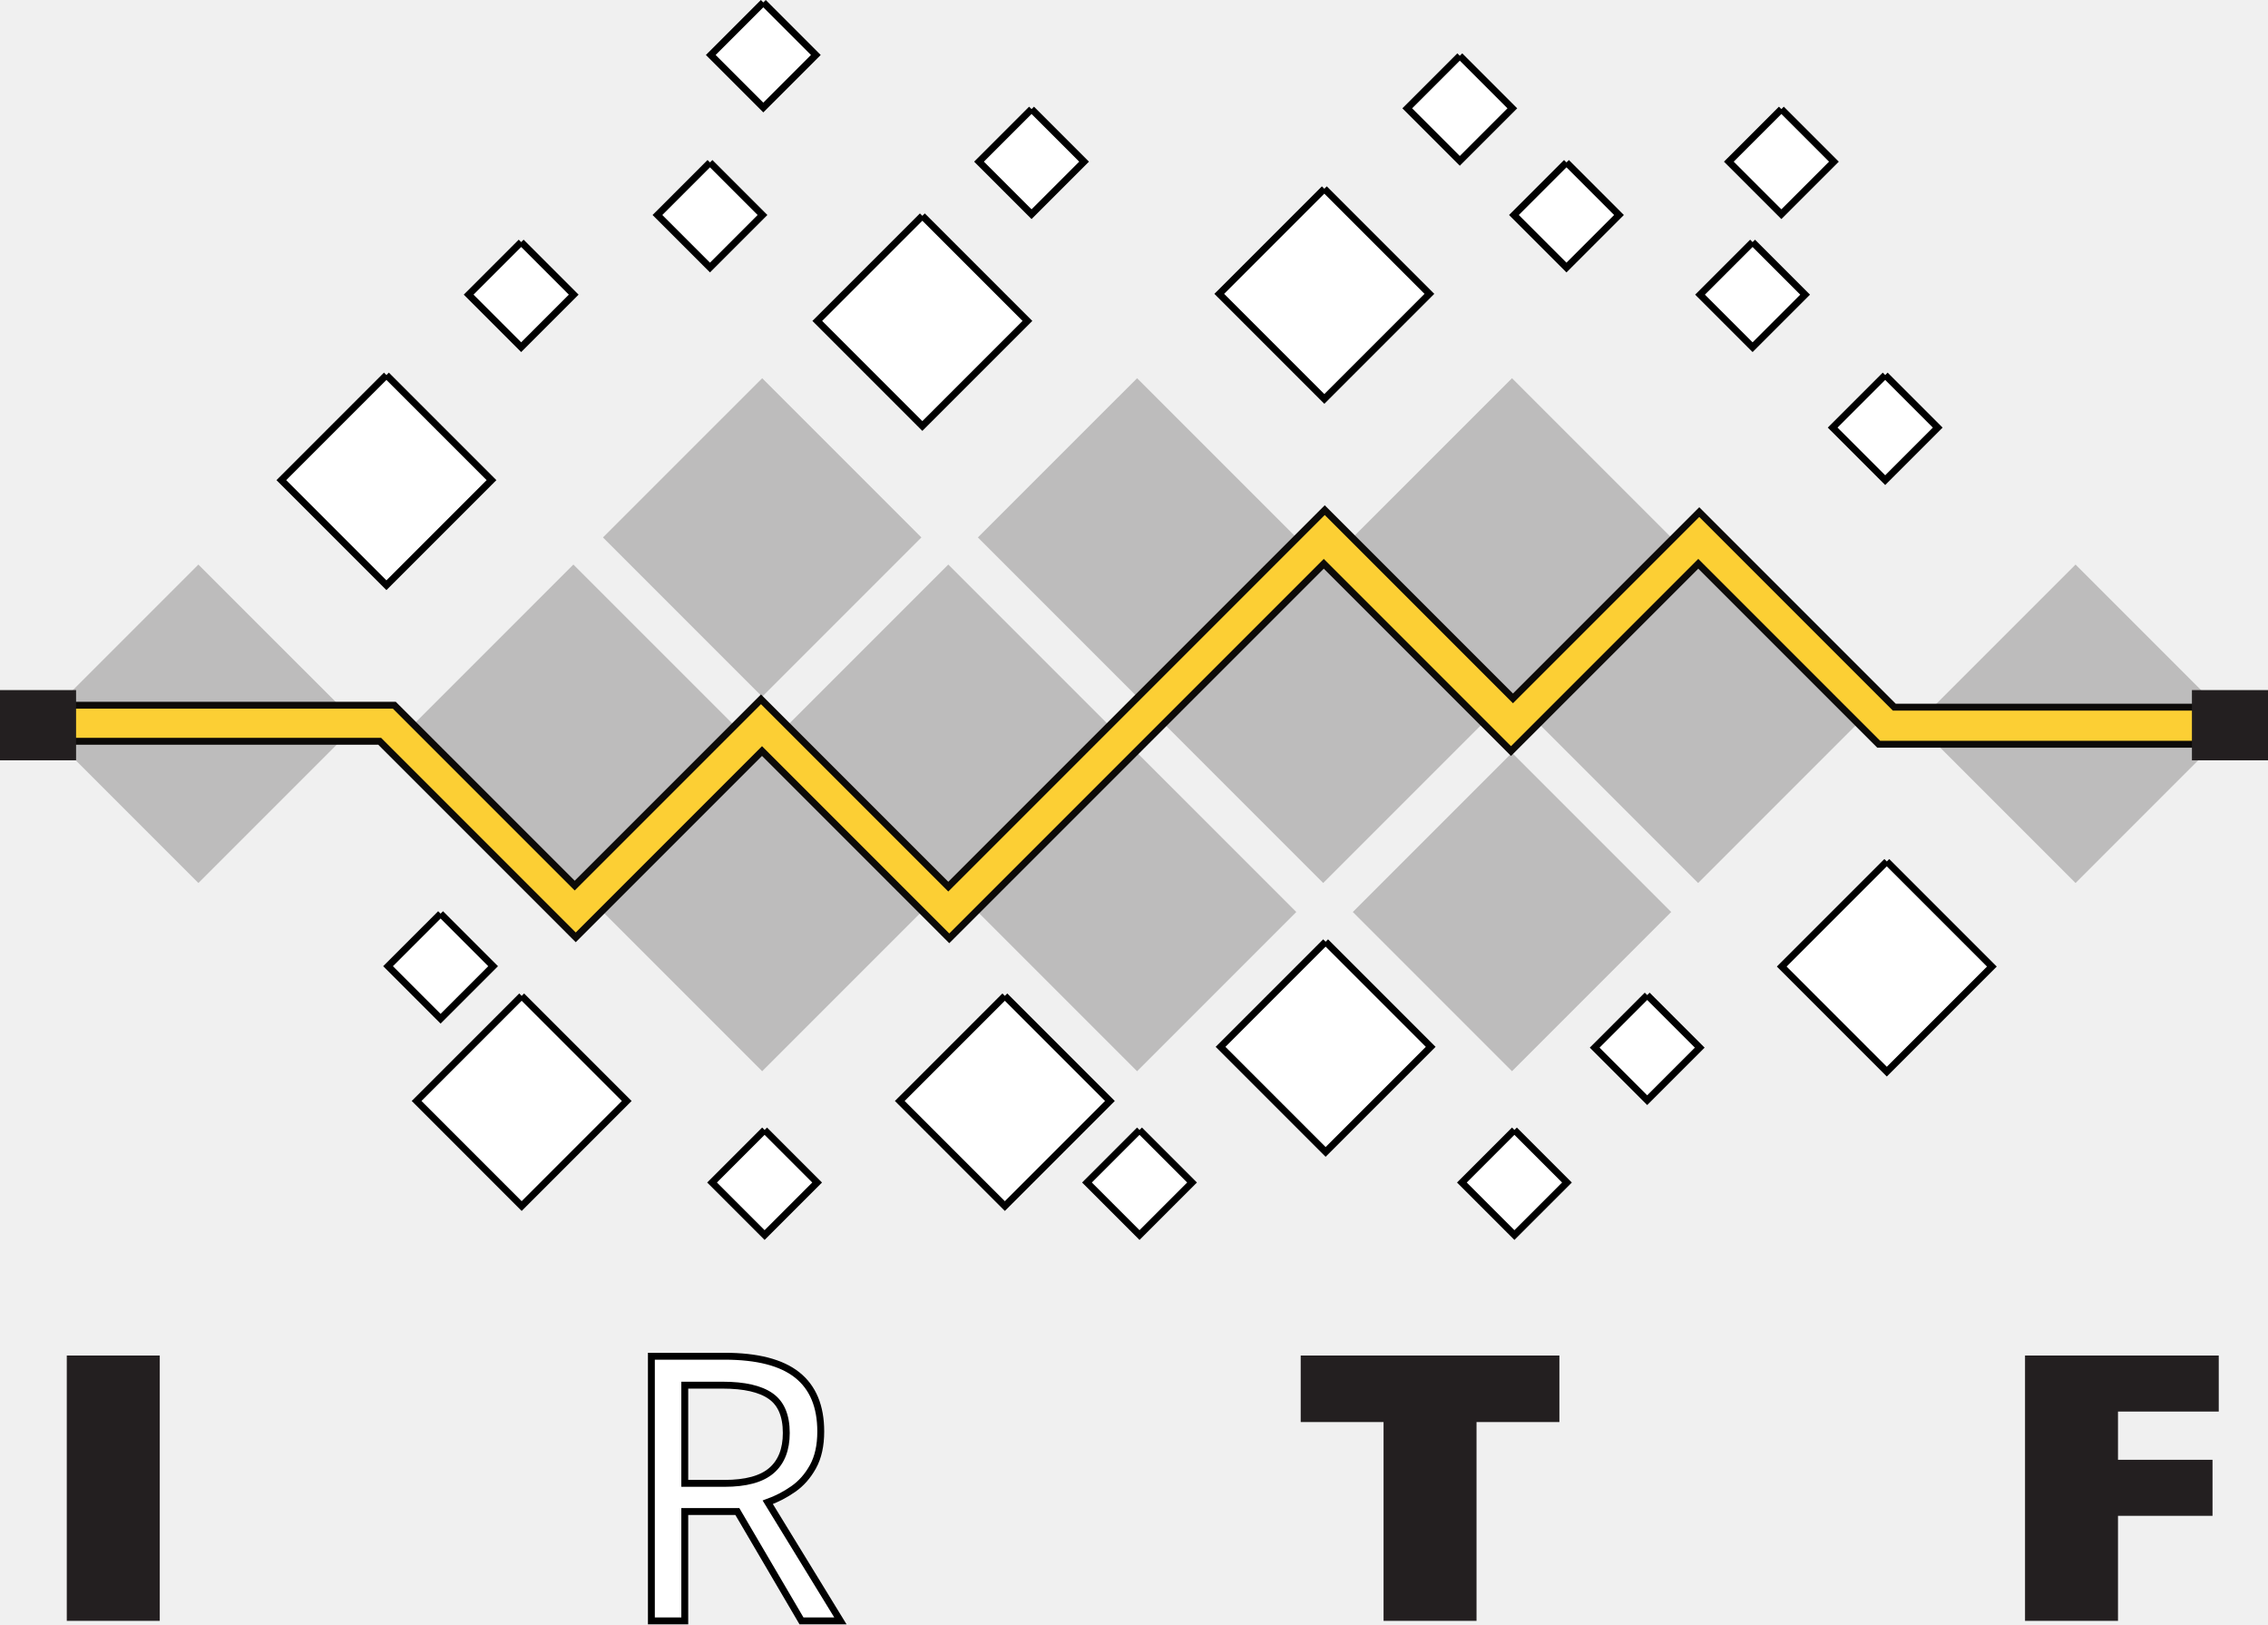
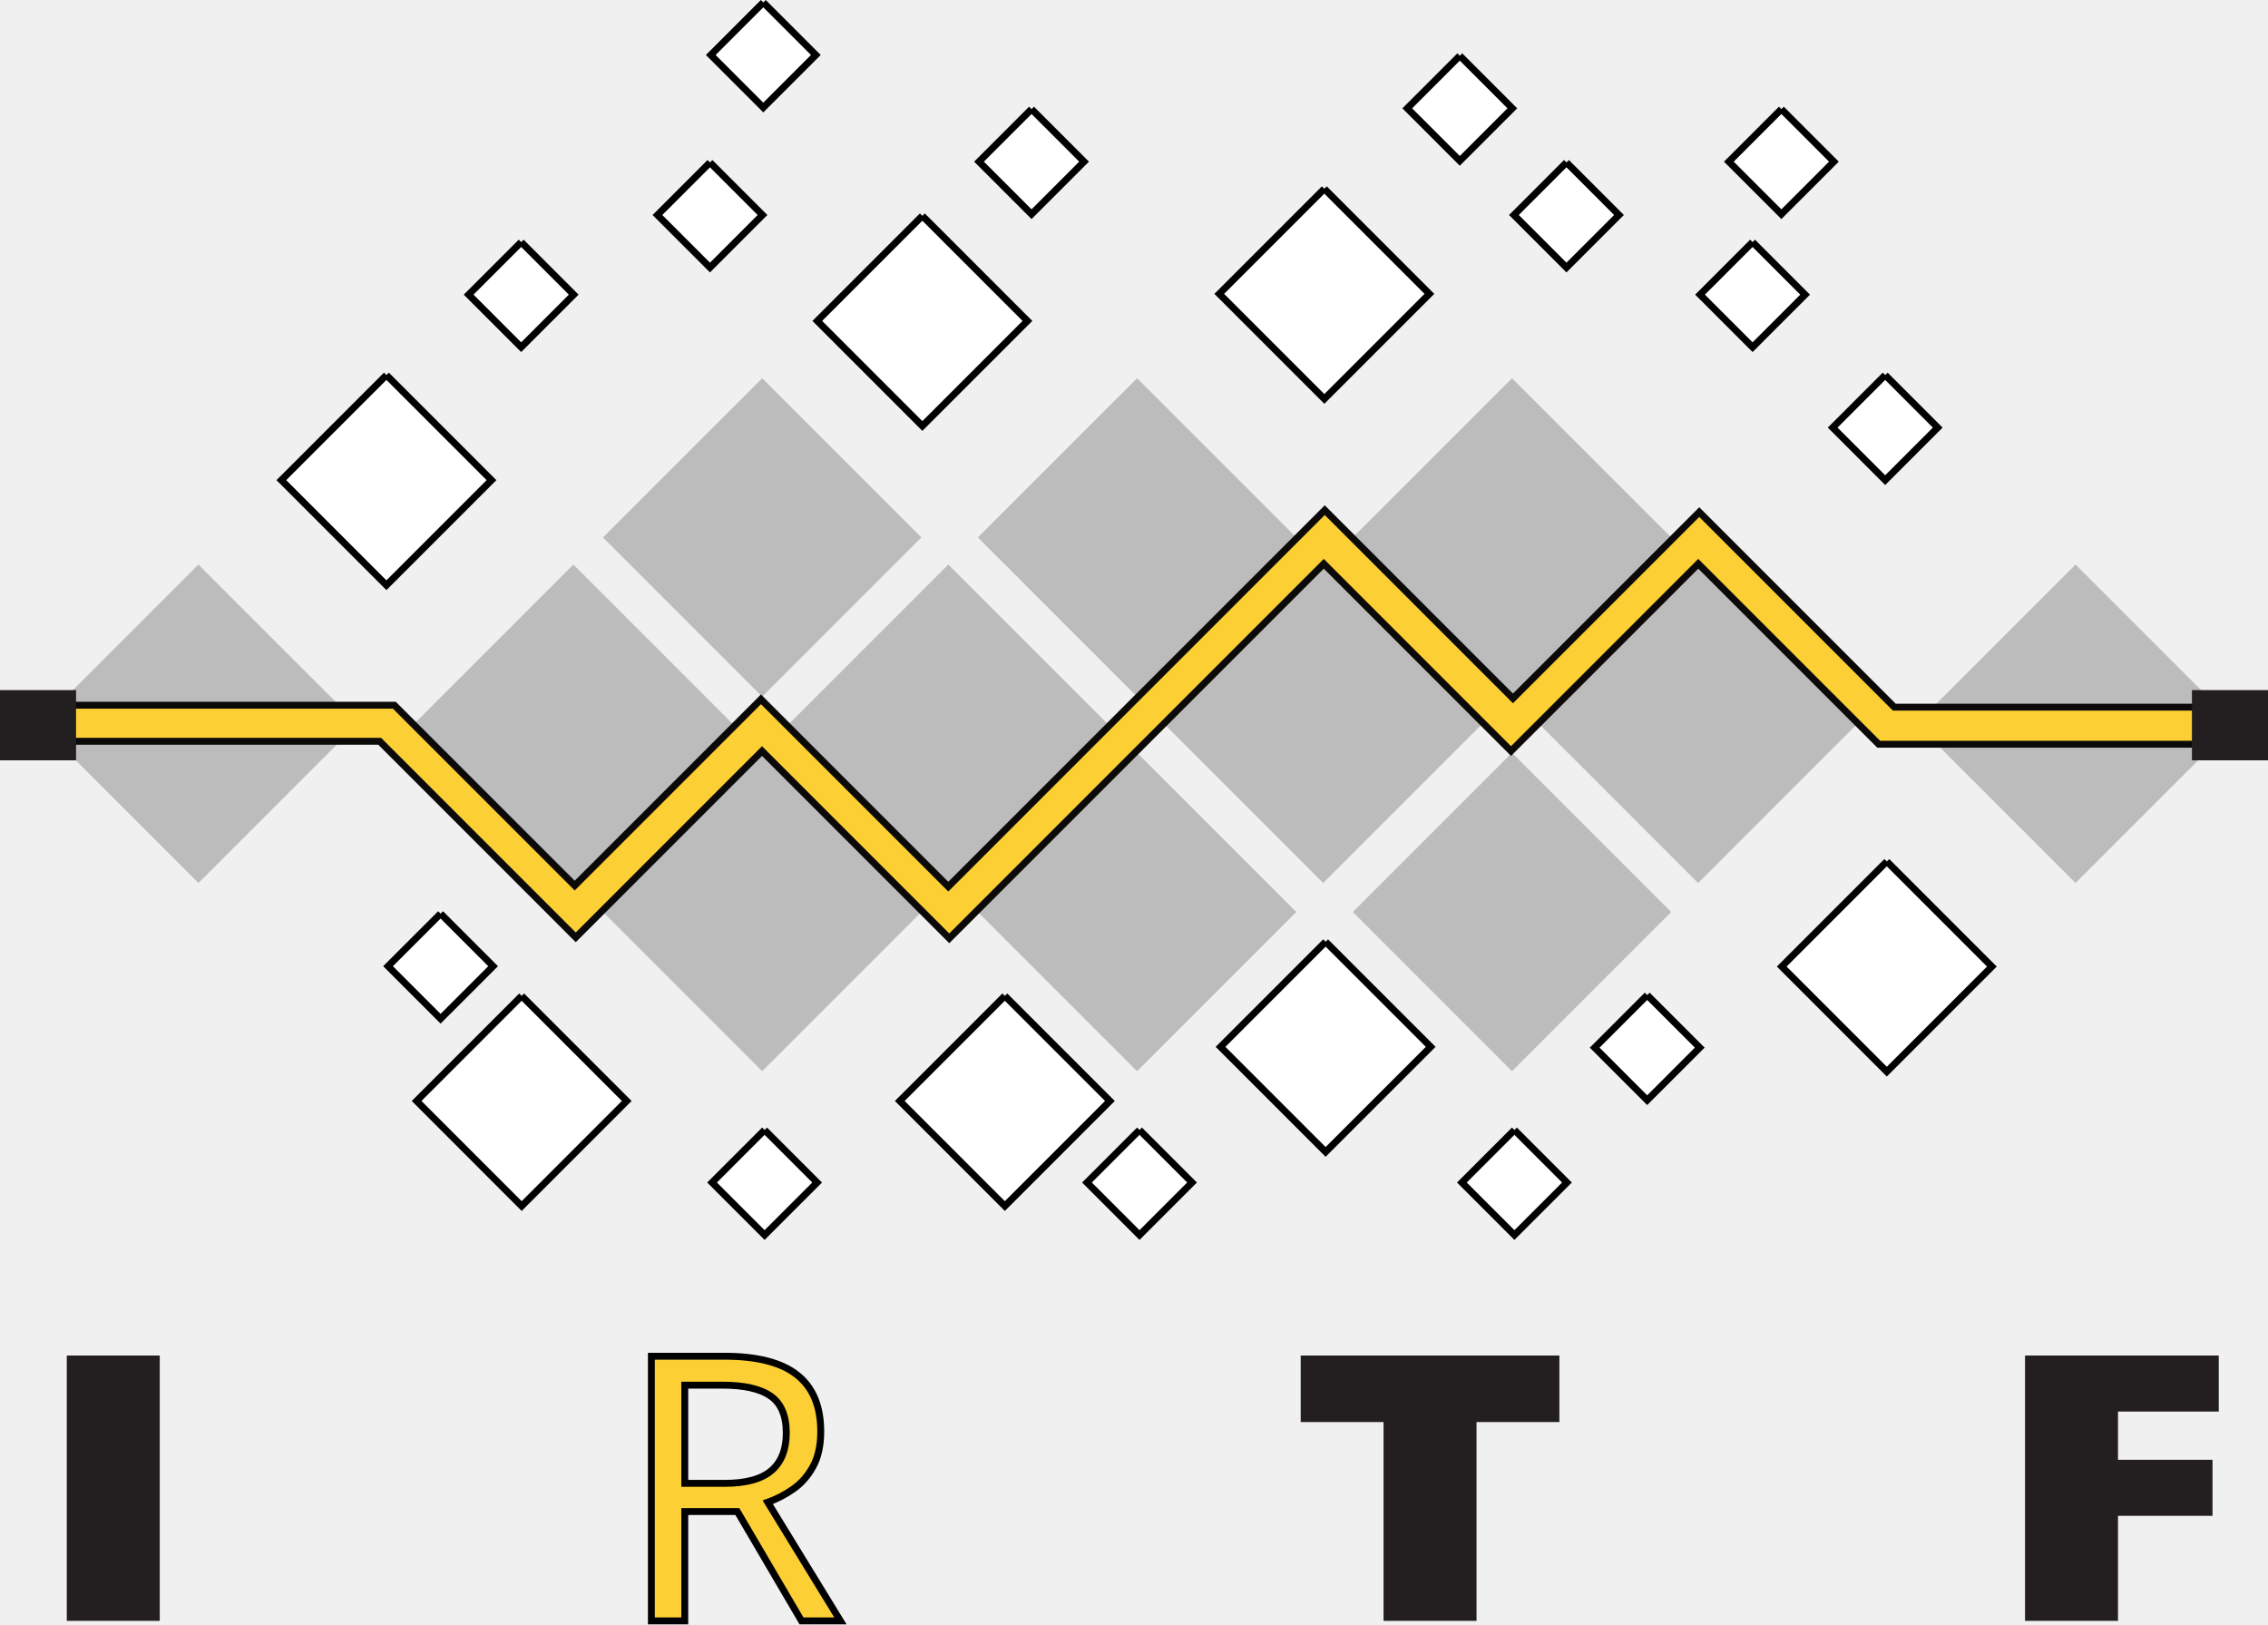
<svg xmlns="http://www.w3.org/2000/svg" width="627.284" height="449.197" style="display:inline" version="1.1" id="svg303">
  <defs id="defs307" />
  <g style="display:inline" id="g301" transform="translate(-79.997,-54.8684)">
-     <text xml:space="preserve" style="font-style:normal;font-variant:normal;font-weight:400;font-stretch:normal;line-height:0%;font-family:'Arial Black';-inkscape-font-specification:'Arial Black,';text-align:start;letter-spacing:0;word-spacing:0;writing-mode:lr-tb;text-anchor:start;fill:#ffffff;fill-opacity:1;stroke:#000000;stroke-width:1.908;stroke-miterlimit:4;stroke-dasharray:none;stroke-opacity:1" x="250.217" y="565.473" transform="translate(0,-62.362)" id="text289">
-       <tspan x="250.217" y="565.473" style="font-size:102.5px;line-height:1.25" id="tspan287">R</tspan>
+     <text xml:space="preserve" style="font-style:normal;font-variant:normal;font-weight:400;font-stretch:normal;line-height:0%;font-family:'Arial Black';-inkscape-font-specification:'Arial Black,';text-align:start;letter-spacing:0;word-spacing:0;writing-mode:lr-tb;text-anchor:start;fill:#fccf34;fill-opacity:1;stroke:#000000;stroke-width:1.908;stroke-miterlimit:4;stroke-dasharray:none;stroke-opacity:1" x="250.217" y="565.473" transform="translate(0,-62.362)" id="text289">
+       <tspan x="250.217" y="565.473" style="font-size:102.5px;line-height:1.25;fill:#fccf34;fill-opacity:1" id="tspan287">R</tspan>
    </text>
    <path style="fill:#bdbcbc;fill-opacity:1;fill-rule:nonzero;stroke:none" d="m 134.869,273.355 -44.033,44.031 44.033,44.034 44.032,-44.034 -44.032,-44.03 m 519.185,-10e-4 -44.032,44.031 44.032,44.034 44.031,-44.034 -44.03,-44.03 m -311.778,-10e-4 -44.032,44.031 44.032,44.034 44.032,-44.034 -44.032,-44.03 m 103.693,-10e-4 -44.032,44.031 44.032,44.034 44.032,-44.034 -44.032,-44.03 m 103.693,-10e-4 -44.032,44.031 44.032,44.034 44.033,-44.034 -44.033,-44.03 M 290.8,325.407 246.768,369.439 290.8,413.471 334.832,369.439 290.8,325.407 m -52.217,-52.052 -44.033,44.031 44.033,44.034 44.033,-44.034 -44.033,-44.03 m 155.911,52.051 -44.032,44.032 44.032,44.032 44.032,-44.032 -44.032,-44.032 m 103.693,0 -44.032,44.032 44.032,44.032 44.032,-44.032 -44.032,-44.032 M 290.8,221.827 246.768,265.857 290.8,309.891 334.832,265.858 290.8,221.827 m 103.694,0 -44.032,44.03 44.032,44.034 44.032,-44.033 -44.032,-44.031 m 103.693,0 -44.032,44.03 44.032,44.034 44.032,-44.033 -44.032,-44.031" transform="translate(0,-62.362)" id="path291" />
    <path style="fill:#fccf34;fill-opacity:1;fill-rule:nonzero;stroke:none" d="m 98.431,312.254 h 90.633 l 49.886,49.886 51.52,-51.52 51.807,51.807 104.12,-104.12 52.06,52.059 51.52,-51.52 53.948,53.949 H 692.4 v 10.248 h -92.79 l -49.903,-49.901 -51.79,51.79 -51.79,-51.79 -103.58,103.581 -51.79,-51.792 -51.52,51.522 -54.22,-54.22 H 97.89 l 0.54,-9.98" transform="translate(0,-62.362)" id="path293" />
    <path style="fill:none;stroke:#0c0a08;stroke-width:1.908;stroke-linecap:butt;stroke-linejoin:miter;stroke-miterlimit:4;stroke-dasharray:none;stroke-opacity:1" d="m 98.431,312.254 h 90.633 l 49.886,49.886 51.52,-51.52 51.807,51.807 104.12,-104.12 52.06,52.059 51.52,-51.52 53.948,53.949 H 692.4 v 10.248 h -92.79 l -49.903,-49.901 -51.79,51.79 -51.79,-51.79 -103.58,103.581 -51.79,-51.792 -51.52,51.522 -54.22,-54.22 H 97.89 l 0.54,-9.98 z" transform="translate(0,-62.362)" id="path295" />
    <path style="fill:#231f20;fill-opacity:1;fill-rule:nonzero;stroke:none" d="m 79.997,327.492 h 21.04 v -19.421 h -21.04 z m 606.244,0 h 21.04 v -19.421 h -21.04 z M 98.468,565.473 h 25.715 V 492.095 H 98.468 Z m 341.277,-54.979 v -18.399 h 71.55 v 18.399 h -22.919 v 54.979 h -25.714 v -54.98 h -22.917 m 200.334,-18.398 h 53.58 v 15.494 h -27.867 v 13.34 h 26.145 v 15.495 h -26.145 v 29.049 H 640.08 v -73.378" transform="translate(0,-62.362)" id="path297" />
    <path style="display:inline;fill:#ffffff;fill-opacity:1;stroke:#000000;stroke-width:1.908;stroke-miterlimit:4;stroke-dasharray:none;stroke-opacity:1" d="m 446.283,169.434 -29.062,29.06 29.062,29.062 29.06,-29.062 -29.06,-29.06 m -111.179,7.485 -29.061,29.06 29.06,29.062 29.062,-29.062 -29.061,-29.06 m -148.231,44.032 -29.061,29.06 29.061,29.063 29.061,-29.062 -29.061,-29.06 m 37.408,171.686 -29.061,29.06 29.061,29.063 29.061,-29.062 -29.06,-29.06 m 222.358,-14.971 -29.061,29.06 29.06,29.062 29.062,-29.062 -29.061,-29.06 m 155.211,-22.201 -29.061,29.06 29.061,29.062 29.061,-29.062 -29.061,-29.06 m -377.706,-171.283 -14.531,14.53 14.53,14.531 14.531,-14.53 -14.53,-14.531 m 52.217,-22.027 -14.53,14.53 14.53,14.531 14.53,-14.531 -14.53,-14.53 m 14.751,-44.252 -14.531,14.53 14.53,14.531 14.531,-14.53 -14.53,-14.531 m 74.192,29.501 -14.531,14.53 14.531,14.53 14.53,-14.53 -14.53,-14.53 m 118.444,-14.751 -14.531,14.53 14.53,14.531 14.532,-14.53 -14.531,-14.53 m 29.501,29.501 -14.53,14.53 14.53,14.531 14.53,-14.531 -14.53,-14.53 m 51.477,22.027 -14.531,14.53 14.53,14.531 14.531,-14.53 -14.53,-14.531 m -362.872,185.713 -14.531,14.53 14.53,14.531 14.531,-14.53 -14.53,-14.531 m 89.615,59.823 -14.531,14.53 14.531,14.53 14.53,-14.53 -14.53,-14.53 m 103.693,0 -14.53,14.53 14.53,14.53 14.53,-14.53 -14.53,-14.53 m 140.42,-37.302 -14.531,14.53 14.53,14.531 14.531,-14.53 -14.53,-14.53 m -36.726,37.301 -14.531,14.53 14.53,14.53 14.531,-14.53 -14.53,-14.53 m -140.94,-37.082 -29.06,29.06 29.06,29.063 29.062,-29.062 -29.062,-29.06 m 243.488,-171.688 -14.531,14.53 14.53,14.532 14.531,-14.531 -14.53,-14.53 m -28.713,-73.546 -14.531,14.53 14.53,14.53 14.531,-14.53 -14.53,-14.53" transform="translate(0,-62.362)" id="path299" />
  </g>
</svg>
